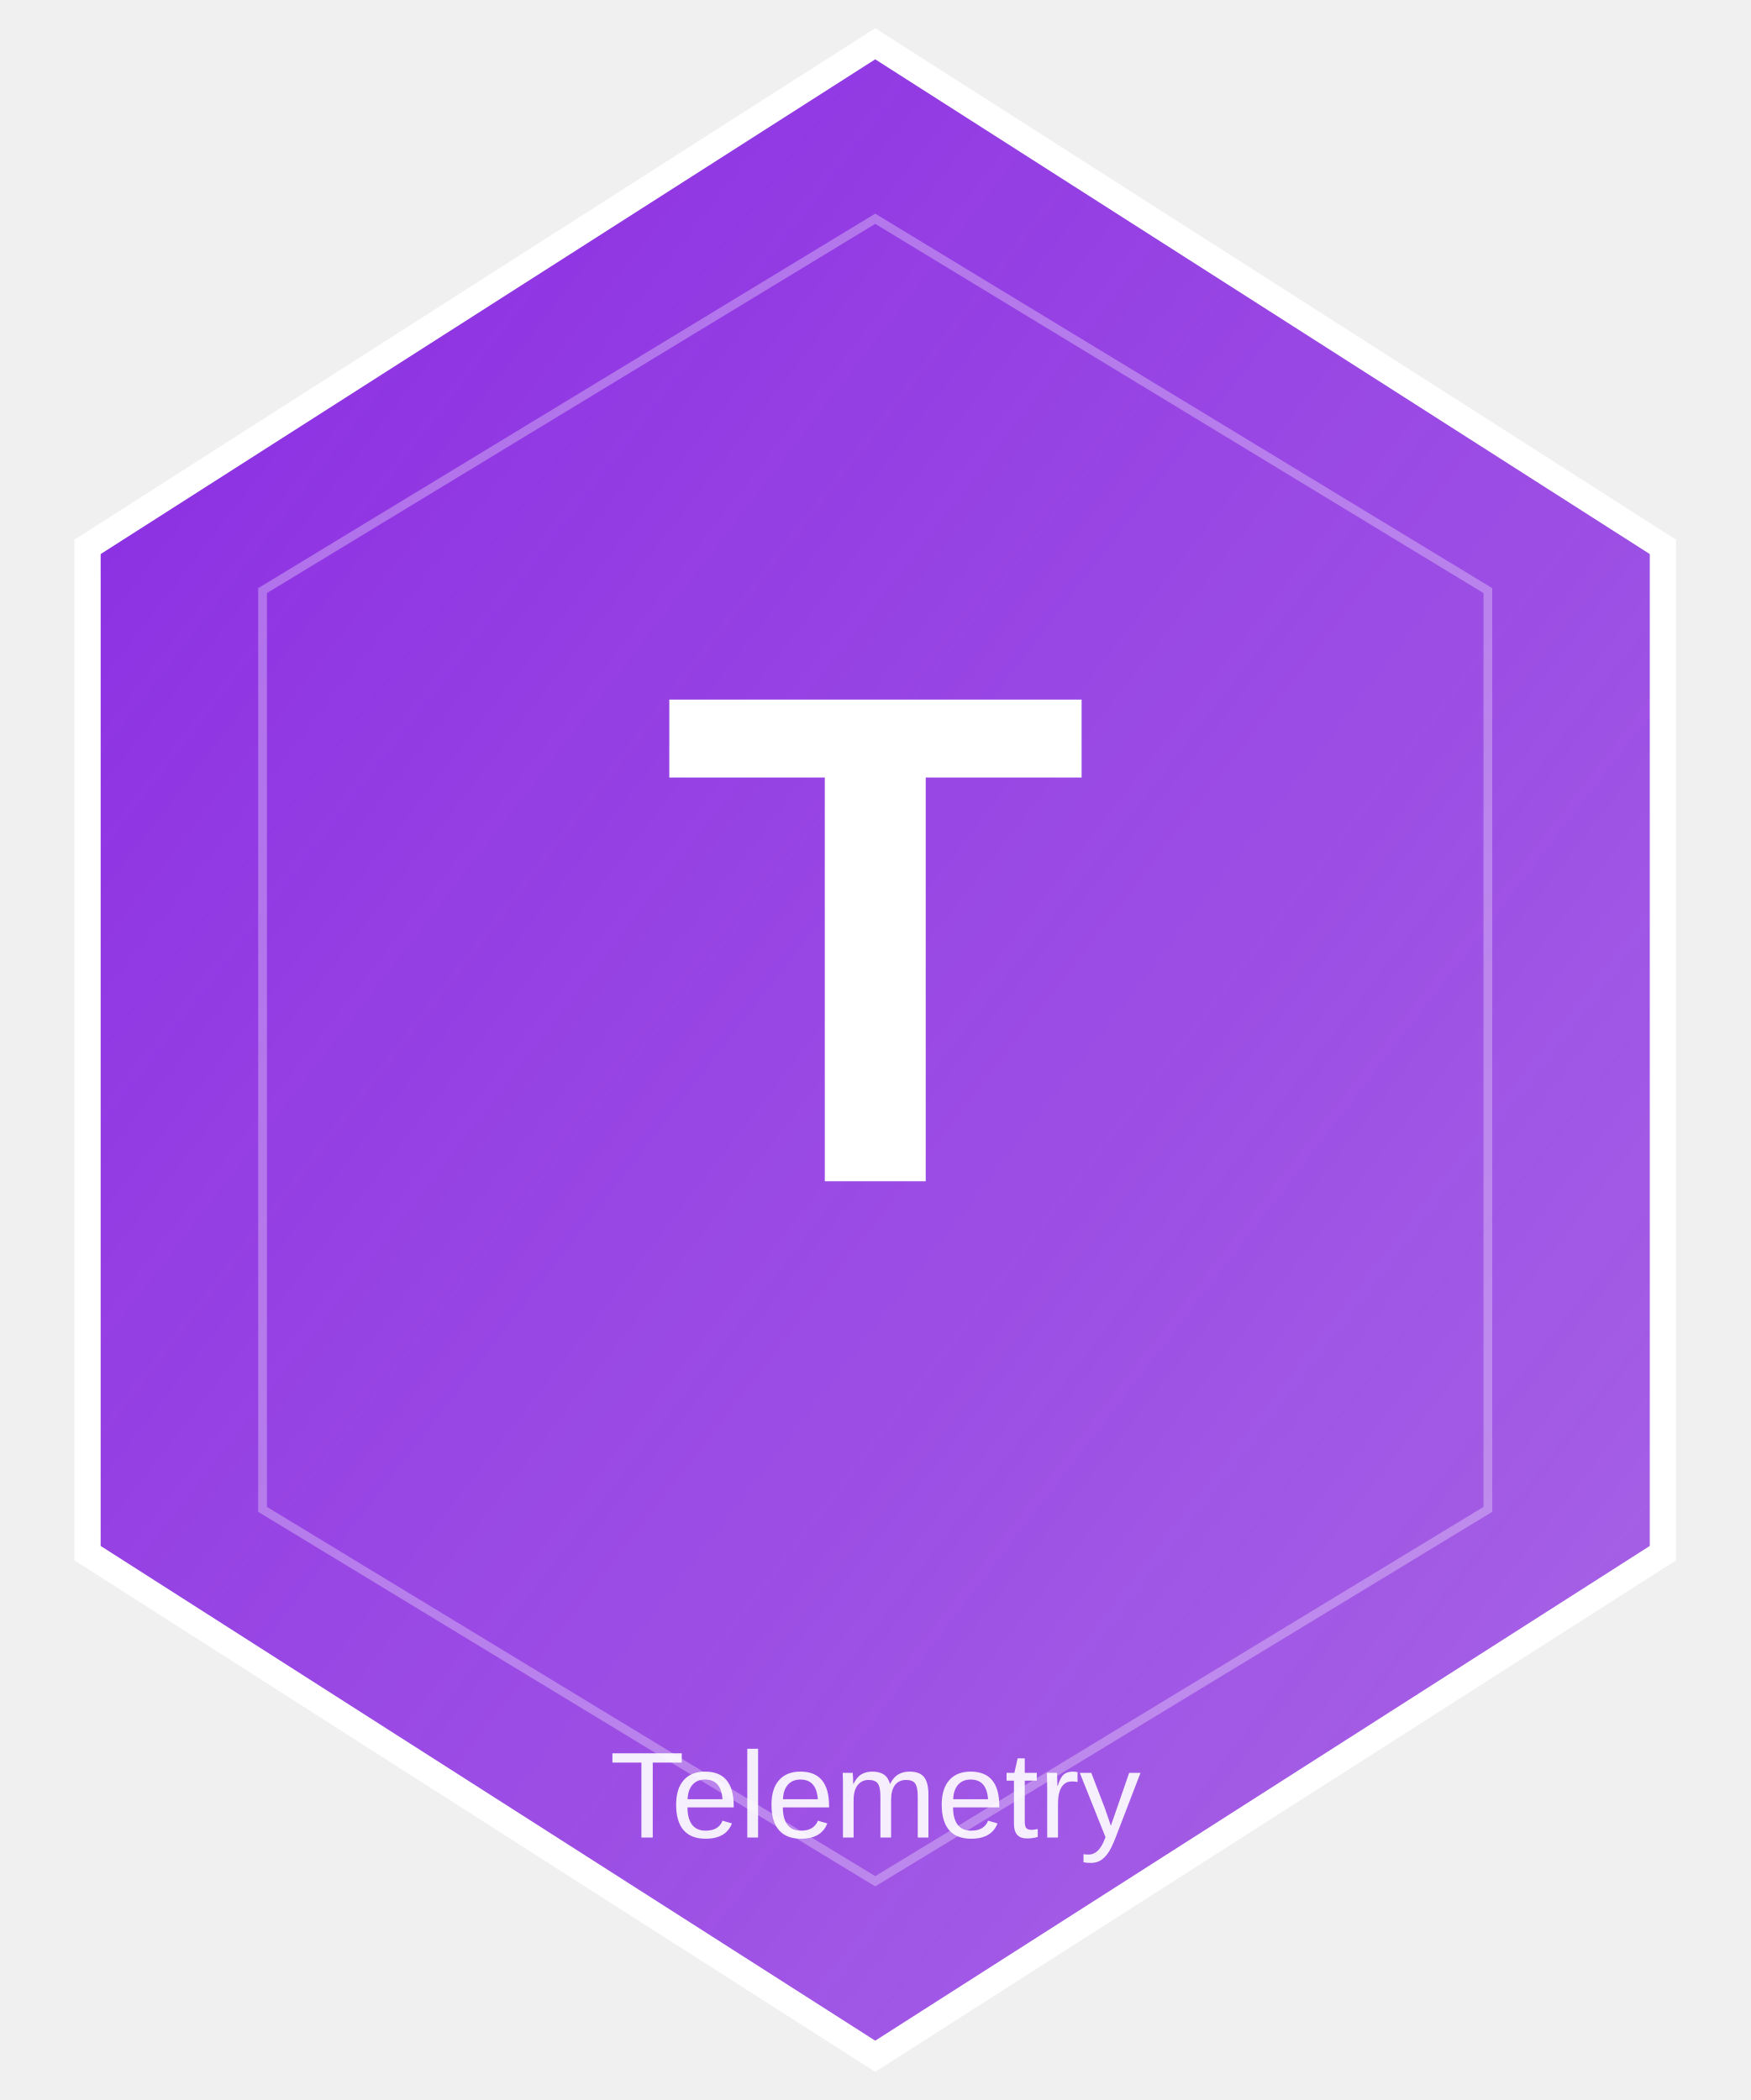
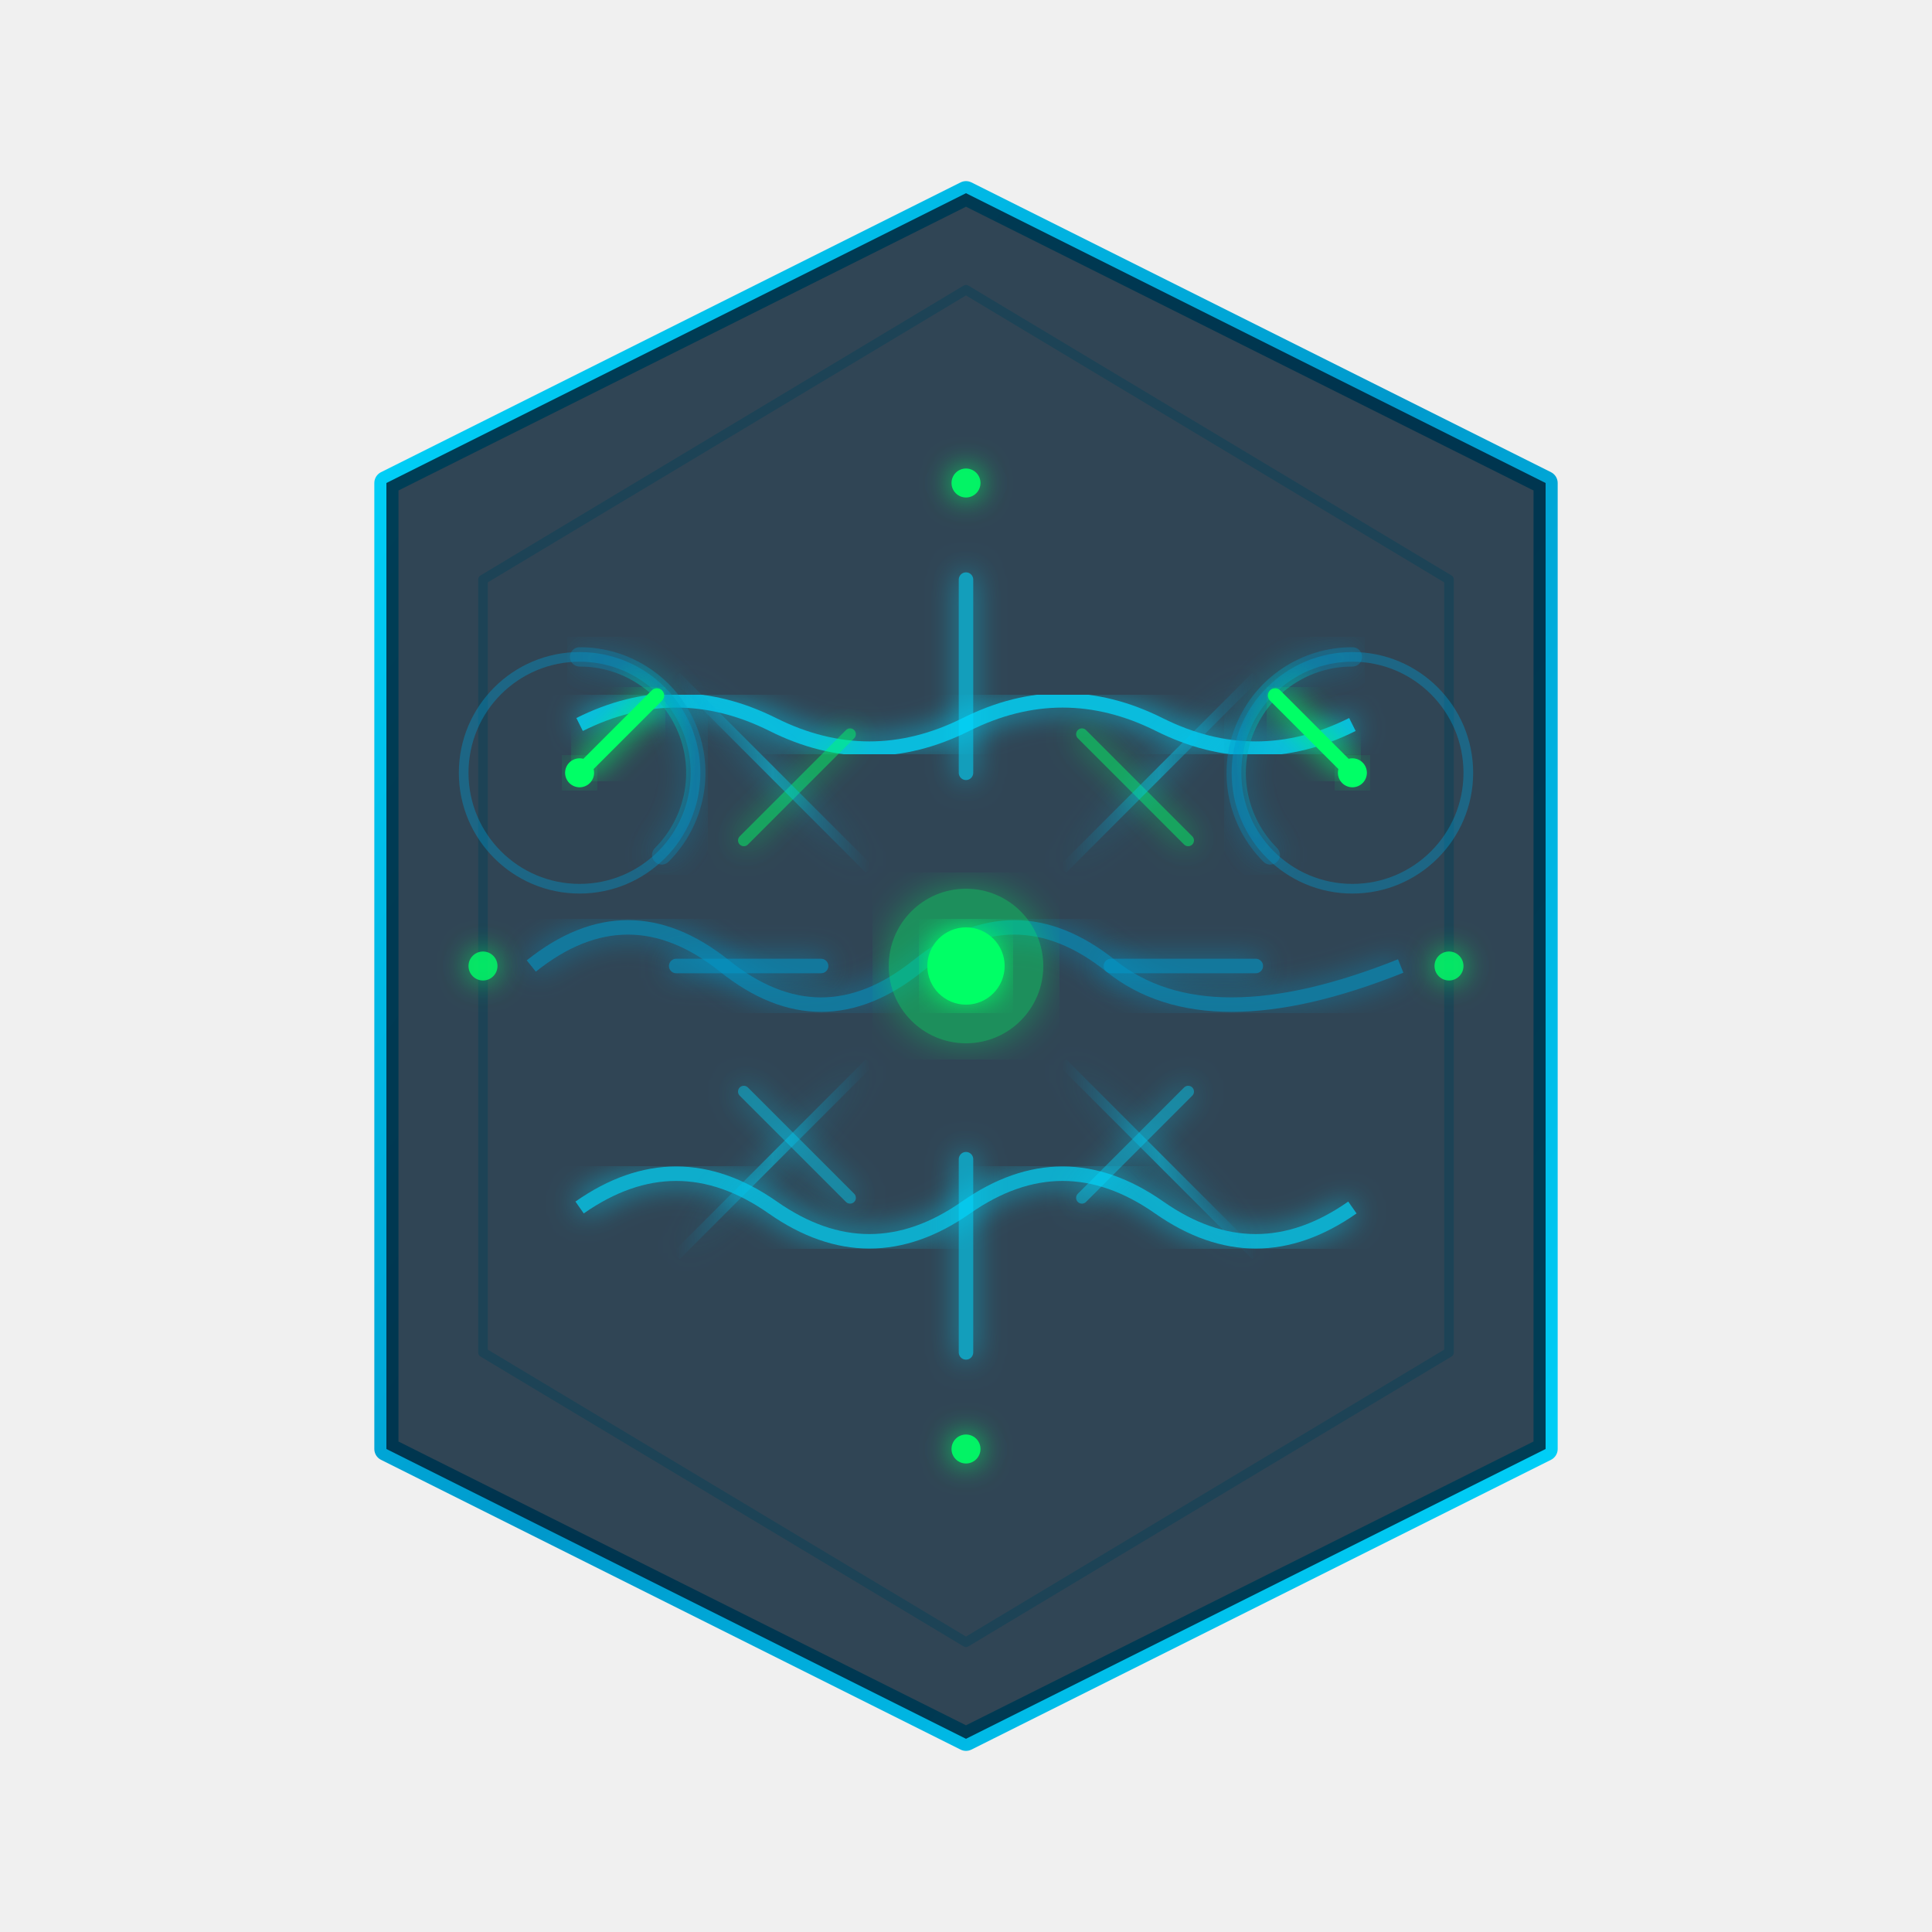
- <svg xmlns="http://www.w3.org/2000/svg" width="200" height="240" viewBox="0 0 200 240">
+ <svg xmlns="http://www.w3.org/2000/svg" width="200" height="200" viewBox="0 0 200 200">
  <defs>
-     <linearGradient id="grad_crucible_telemetry" x1="0%" y1="0%" x2="100%" y2="100%">
-       <stop offset="0%" style="stop-color:#8A2BE2;stop-opacity:1" />
-       <stop offset="100%" style="stop-color:#8A2BE2;stop-opacity:0.7" />
+     <linearGradient id="hexBorder" x1="0%" y1="0%" x2="100%" y2="100%">
+       <stop offset="0%" style="stop-color:#00D9FF;stop-opacity:1" />
+       <stop offset="50%" style="stop-color:#0099CC;stop-opacity:1" />
+       <stop offset="100%" style="stop-color:#00D9FF;stop-opacity:1" />
    </linearGradient>
+     <linearGradient id="dataFlow" x1="0%" y1="0%" x2="100%" y2="0%">
+       <stop offset="0%" style="stop-color:#0099CC;stop-opacity:0" />
+       <stop offset="50%" style="stop-color:#00D9FF;stop-opacity:1" />
+       <stop offset="100%" style="stop-color:#0099CC;stop-opacity:0" />
+     </linearGradient>
+     <linearGradient id="pulseGradient" x1="0%" y1="0%" x2="0%" y2="100%">
+       <stop offset="0%" style="stop-color:#00FF66;stop-opacity:1" />
+       <stop offset="50%" style="stop-color:#00D9FF;stop-opacity:0.6" />
+       <stop offset="100%" style="stop-color:#0099CC;stop-opacity:0" />
+     </linearGradient>
+     <radialGradient id="gaugeGradient" cx="50%" cy="50%" r="50%">
+       <stop offset="0%" style="stop-color:#00FF66;stop-opacity:0.9" />
+       <stop offset="100%" style="stop-color:#0099CC;stop-opacity:0.3" />
+     </radialGradient>
+     <filter id="glow">
+       <feGaussianBlur stdDeviation="1.5" result="coloredBlur" />
+       <feMerge>
+         <feMergeNode in="coloredBlur" />
+         <feMergeNode in="SourceGraphic" />
+       </feMerge>
+     </filter>
+     <filter id="softGlow">
+       <feGaussianBlur stdDeviation="2" result="coloredBlur" />
+       <feMerge>
+         <feMergeNode in="coloredBlur" />
+         <feMergeNode in="SourceGraphic" />
+       </feMerge>
+     </filter>
+     <style>
+       @keyframes pulse {
+         0%, 100% { opacity: 1; }
+         50% { opacity: 0.3; }
+       }
+       @keyframes flow {
+         0% { offset-distance: 0%; }
+         100% { offset-distance: 100%; }
+       }
+       @keyframes wave {
+         0% { d: path('M 60,100 Q 70,95 80,100 T 100,100 T 120,100 T 140,100'); }
+         50% { d: path('M 60,100 Q 70,85 80,100 T 100,100 T 120,100 T 140,100'); }
+         100% { d: path('M 60,100 Q 70,95 80,100 T 100,100 T 120,100 T 140,100'); }
+       }
+       .pulse-element { animation: pulse 2s ease-in-out infinite; }
+       .gauge-needle { animation: pulse 1.5s ease-in-out infinite; }
+     </style>
  </defs>
-   <path d="M 100,5 L 190,62.5 L 190,177.5 L 100,235 L 10,177.5 L 10,62.5 Z" fill="url(#grad_crucible_telemetry)" stroke="#FFFFFF" stroke-width="3" />
-   <path d="M 100,25 L 170,67.5 L 170,172.5 L 100,215 L 30,172.5 L 30,67.5 Z" fill="none" stroke="#FFFFFF" stroke-width="1" opacity="0.3" />
-   <text x="100" y="135" font-family="Arial, sans-serif" font-size="80" font-weight="bold" fill="#FFFFFF" text-anchor="middle">
-     T
-   </text>
-   <text x="100" y="210" font-family="Arial, sans-serif" font-size="14" font-weight="normal" fill="#FFFFFF" text-anchor="middle" opacity="0.9">
-     Telemetry
-   </text>
+   <path d="M 100,20 L 160,50 L 160,150 L 100,180 L 40,150 L 40,50 Z" fill="none" stroke="url(#hexBorder)" stroke-width="2.5" stroke-linejoin="round" />
+   <path d="M 100,30 L 150,60 L 150,140 L 100,170 L 50,140 L 50,60 Z" fill="none" stroke="#00D9FF" stroke-width="1" opacity="0.4" stroke-linejoin="round" />
+   <path d="M 100,20 L 160,50 L 160,150 L 100,180 L 40,150 L 40,50 Z" fill="#001A2E" opacity="0.8" />
+   <path d="M 60,75 Q 70,70 80,75 T 100,75 T 120,75 T 140,75" stroke="#00D9FF" stroke-width="1.5" fill="none" opacity="0.8" filter="url(#glow)" />
+   <path d="M 55,100 Q 65,92 75,100 T 95,100 T 115,100 T 145,100" stroke="#0099CC" stroke-width="1.5" fill="none" opacity="0.6" filter="url(#glow)" />
+   <path d="M 60,125 Q 70,118 80,125 T 100,125 T 120,125 T 140,125" stroke="#00D9FF" stroke-width="1.5" fill="none" opacity="0.7" filter="url(#glow)" />
+   <g transform="translate(60, 80)">
+     <circle cx="0" cy="0" r="12" fill="none" stroke="#0099CC" stroke-width="1" opacity="0.4" />
+     <path d="M 0,-12 A 12,12 0 0,1 8.5,8.5" fill="none" stroke="url(#gaugeGradient)" stroke-width="2" stroke-linecap="round" filter="url(#glow)" />
+     <line x1="0" y1="0" x2="8" y2="-8" stroke="#00FF66" stroke-width="1.5" stroke-linecap="round" class="gauge-needle" filter="url(#glow)" />
+     <circle cx="0" cy="0" r="1.5" fill="#00FF66" filter="url(#softGlow)" />
+   </g>
+   <g transform="translate(140, 80)">
+     <circle cx="0" cy="0" r="12" fill="none" stroke="#0099CC" stroke-width="1" opacity="0.4" />
+     <path d="M 0,-12 A 12,12 0 0,0 -8.5,8.5" fill="none" stroke="url(#gaugeGradient)" stroke-width="2" stroke-linecap="round" filter="url(#glow)" />
+     <line x1="0" y1="0" x2="-8" y2="-8" stroke="#00FF66" stroke-width="1.5" stroke-linecap="round" class="gauge-needle" filter="url(#glow)" />
+     <circle cx="0" cy="0" r="1.5" fill="#00FF66" filter="url(#softGlow)" />
+   </g>
+   <g class="pulse-element">
+     <circle cx="100" cy="100" r="8" fill="#00FF66" opacity="0.4" filter="url(#softGlow)" />
+   </g>
+   <circle cx="100" cy="100" r="4" fill="#00FF66" filter="url(#glow)" />
+   <g opacity="0.6" filter="url(#glow)">
+     <path d="M 100,60 L 100,80" stroke="#00D9FF" stroke-width="1.5" stroke-linecap="round" />
+     <path d="M 100,120 L 100,140" stroke="#00D9FF" stroke-width="1.5" stroke-linecap="round" />
+     <path d="M 70,100 L 85,100" stroke="#0099CC" stroke-width="1.5" stroke-linecap="round" />
+     <path d="M 115,100 L 130,100" stroke="#0099CC" stroke-width="1.5" stroke-linecap="round" />
+     <path d="M 77,87 L 88,76" stroke="#00FF66" stroke-width="1.2" stroke-linecap="round" opacity="0.8" />
+     <path d="M 123,87 L 112,76" stroke="#00FF66" stroke-width="1.2" stroke-linecap="round" opacity="0.8" />
+     <path d="M 77,113 L 88,124" stroke="#00D9FF" stroke-width="1.2" stroke-linecap="round" opacity="0.7" />
+     <path d="M 123,113 L 112,124" stroke="#00D9FF" stroke-width="1.2" stroke-linecap="round" opacity="0.7" />
+   </g>
+   <g fill="#00FF66" filter="url(#glow)">
+     <circle cx="100" cy="50" r="1.5" opacity="0.9" />
+     <circle cx="100" cy="150" r="1.5" opacity="0.9" />
+     <circle cx="50" cy="100" r="1.5" opacity="0.8" />
+     <circle cx="150" cy="100" r="1.5" opacity="0.8" />
+   </g>
+   <g opacity="0.5" filter="url(#glow)">
+     <path d="M 70,70 L 90,90" stroke="url(#dataFlow)" stroke-width="1" />
+     <path d="M 130,70 L 110,90" stroke="url(#dataFlow)" stroke-width="1" />
+     <path d="M 70,130 L 90,110" stroke="url(#dataFlow)" stroke-width="1" />
+     <path d="M 130,130 L 110,110" stroke="url(#dataFlow)" stroke-width="1" />
+   </g>
</svg>
